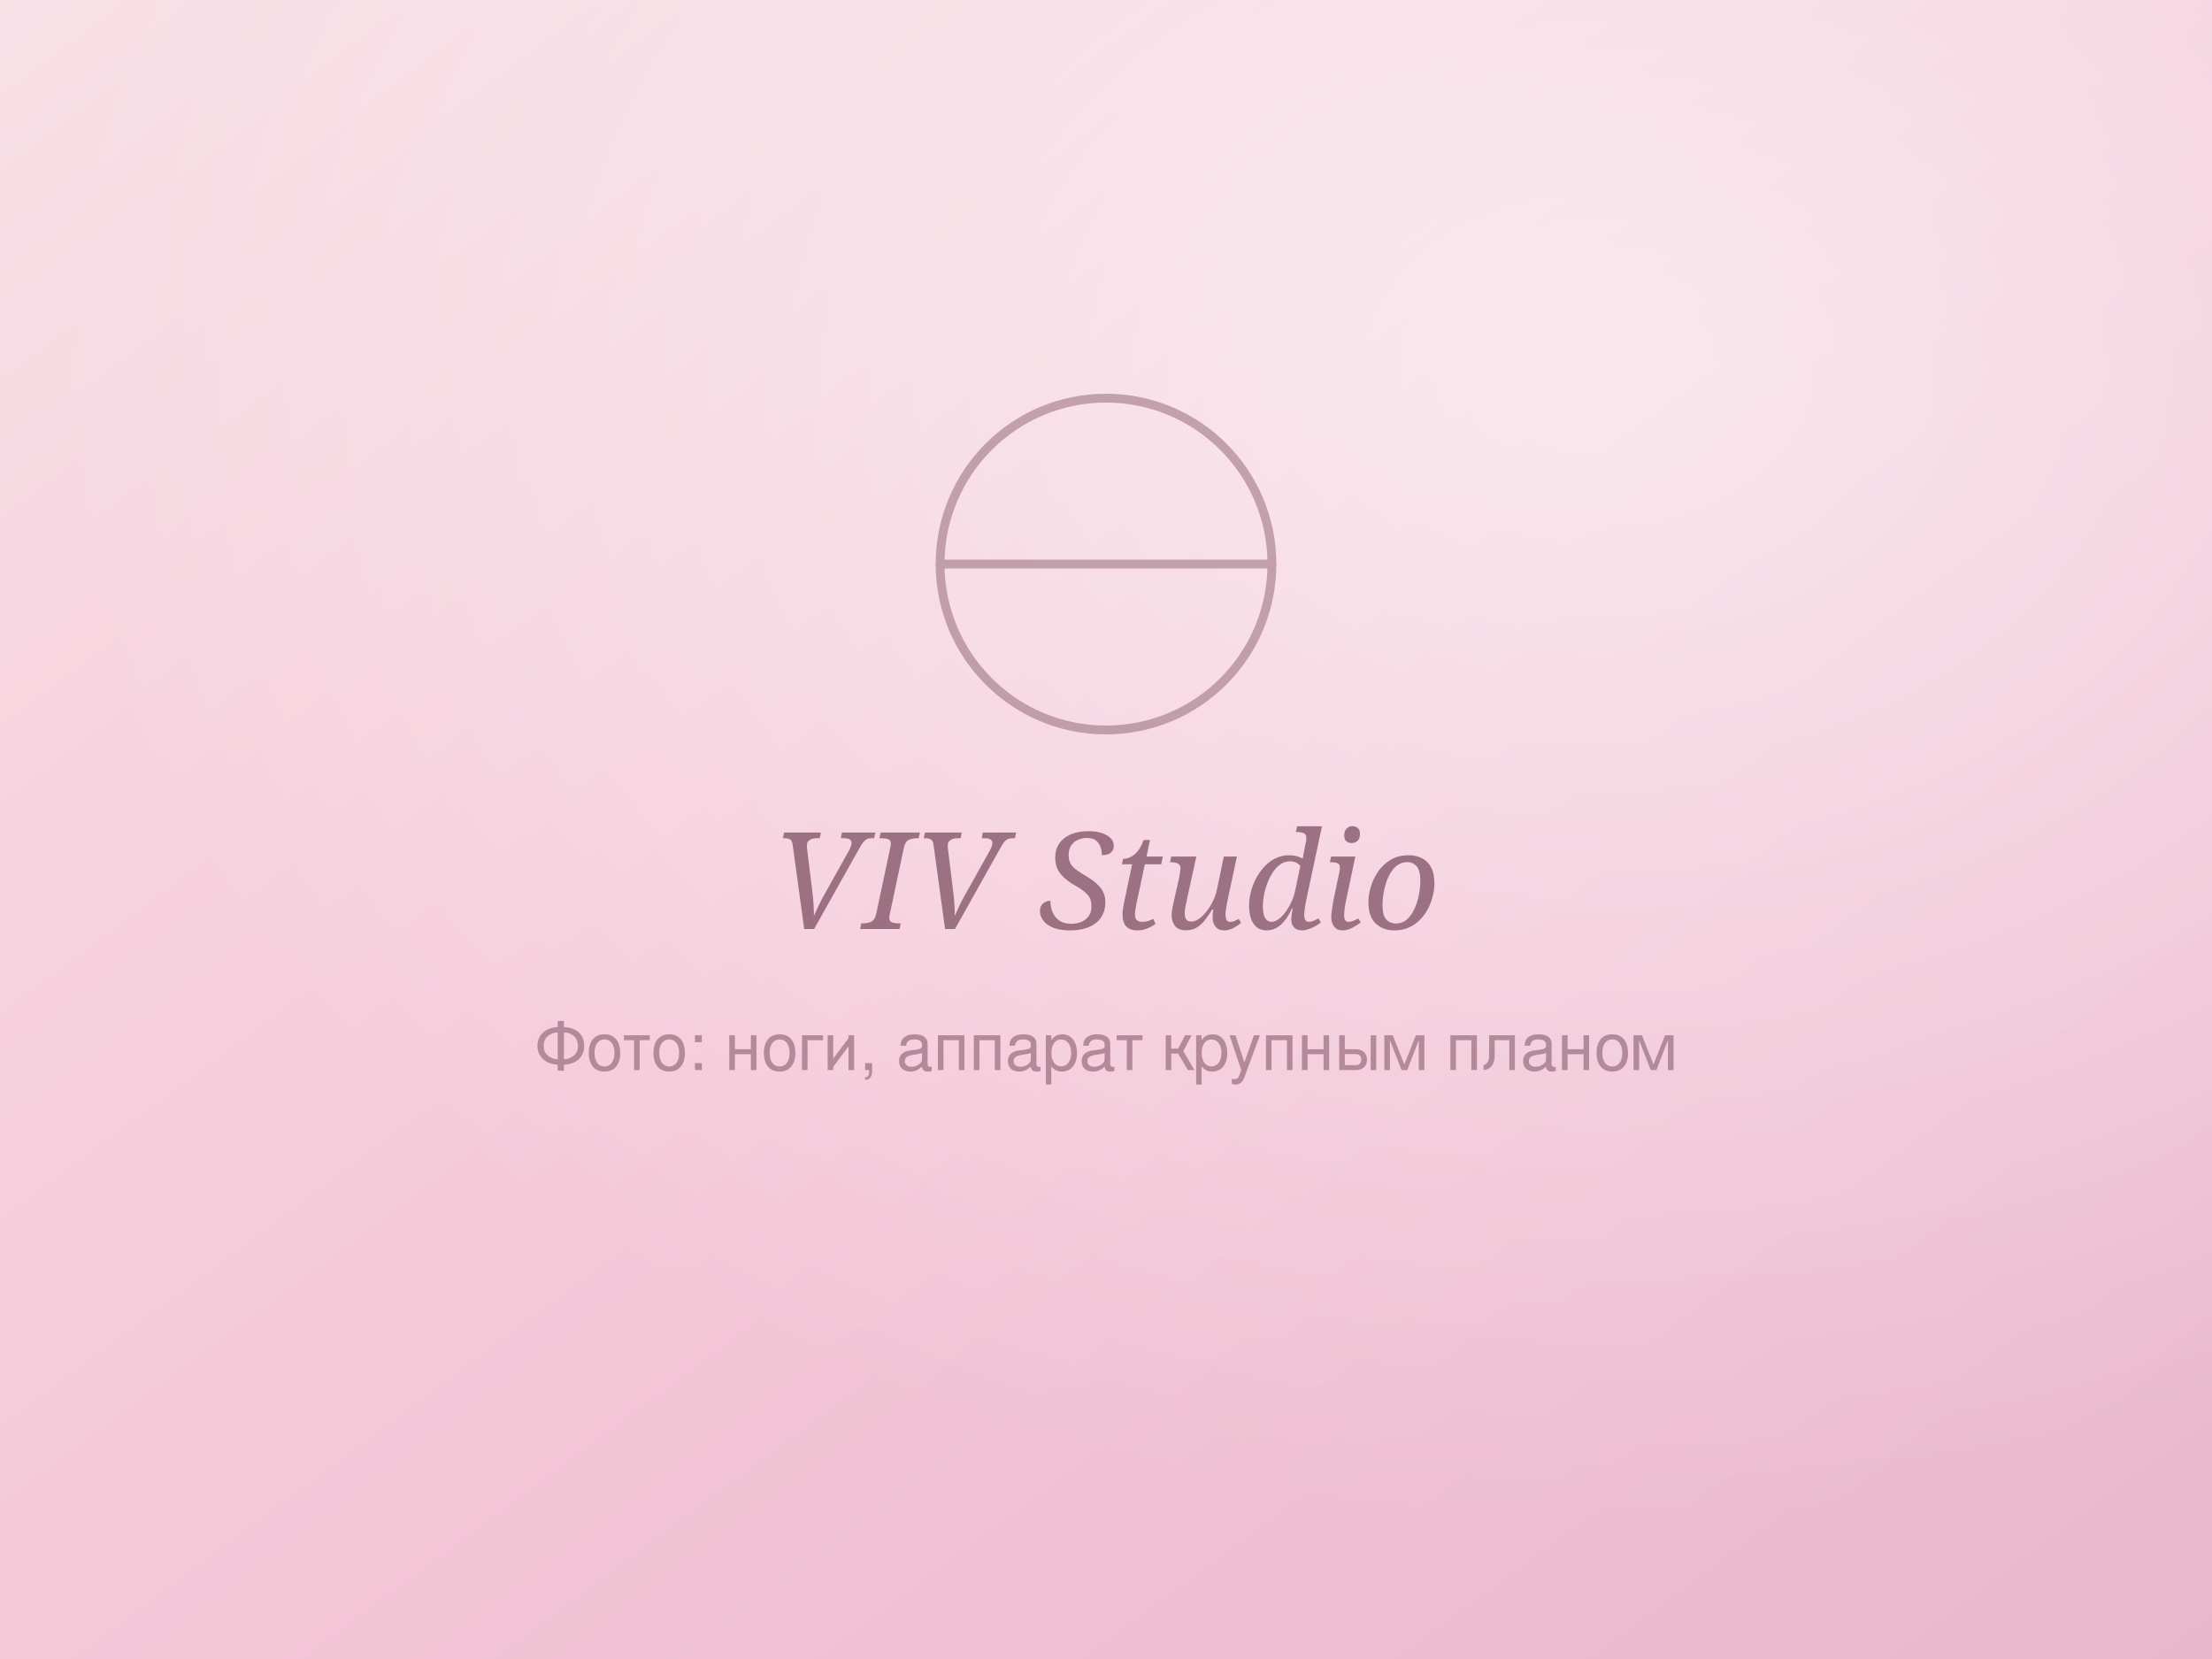
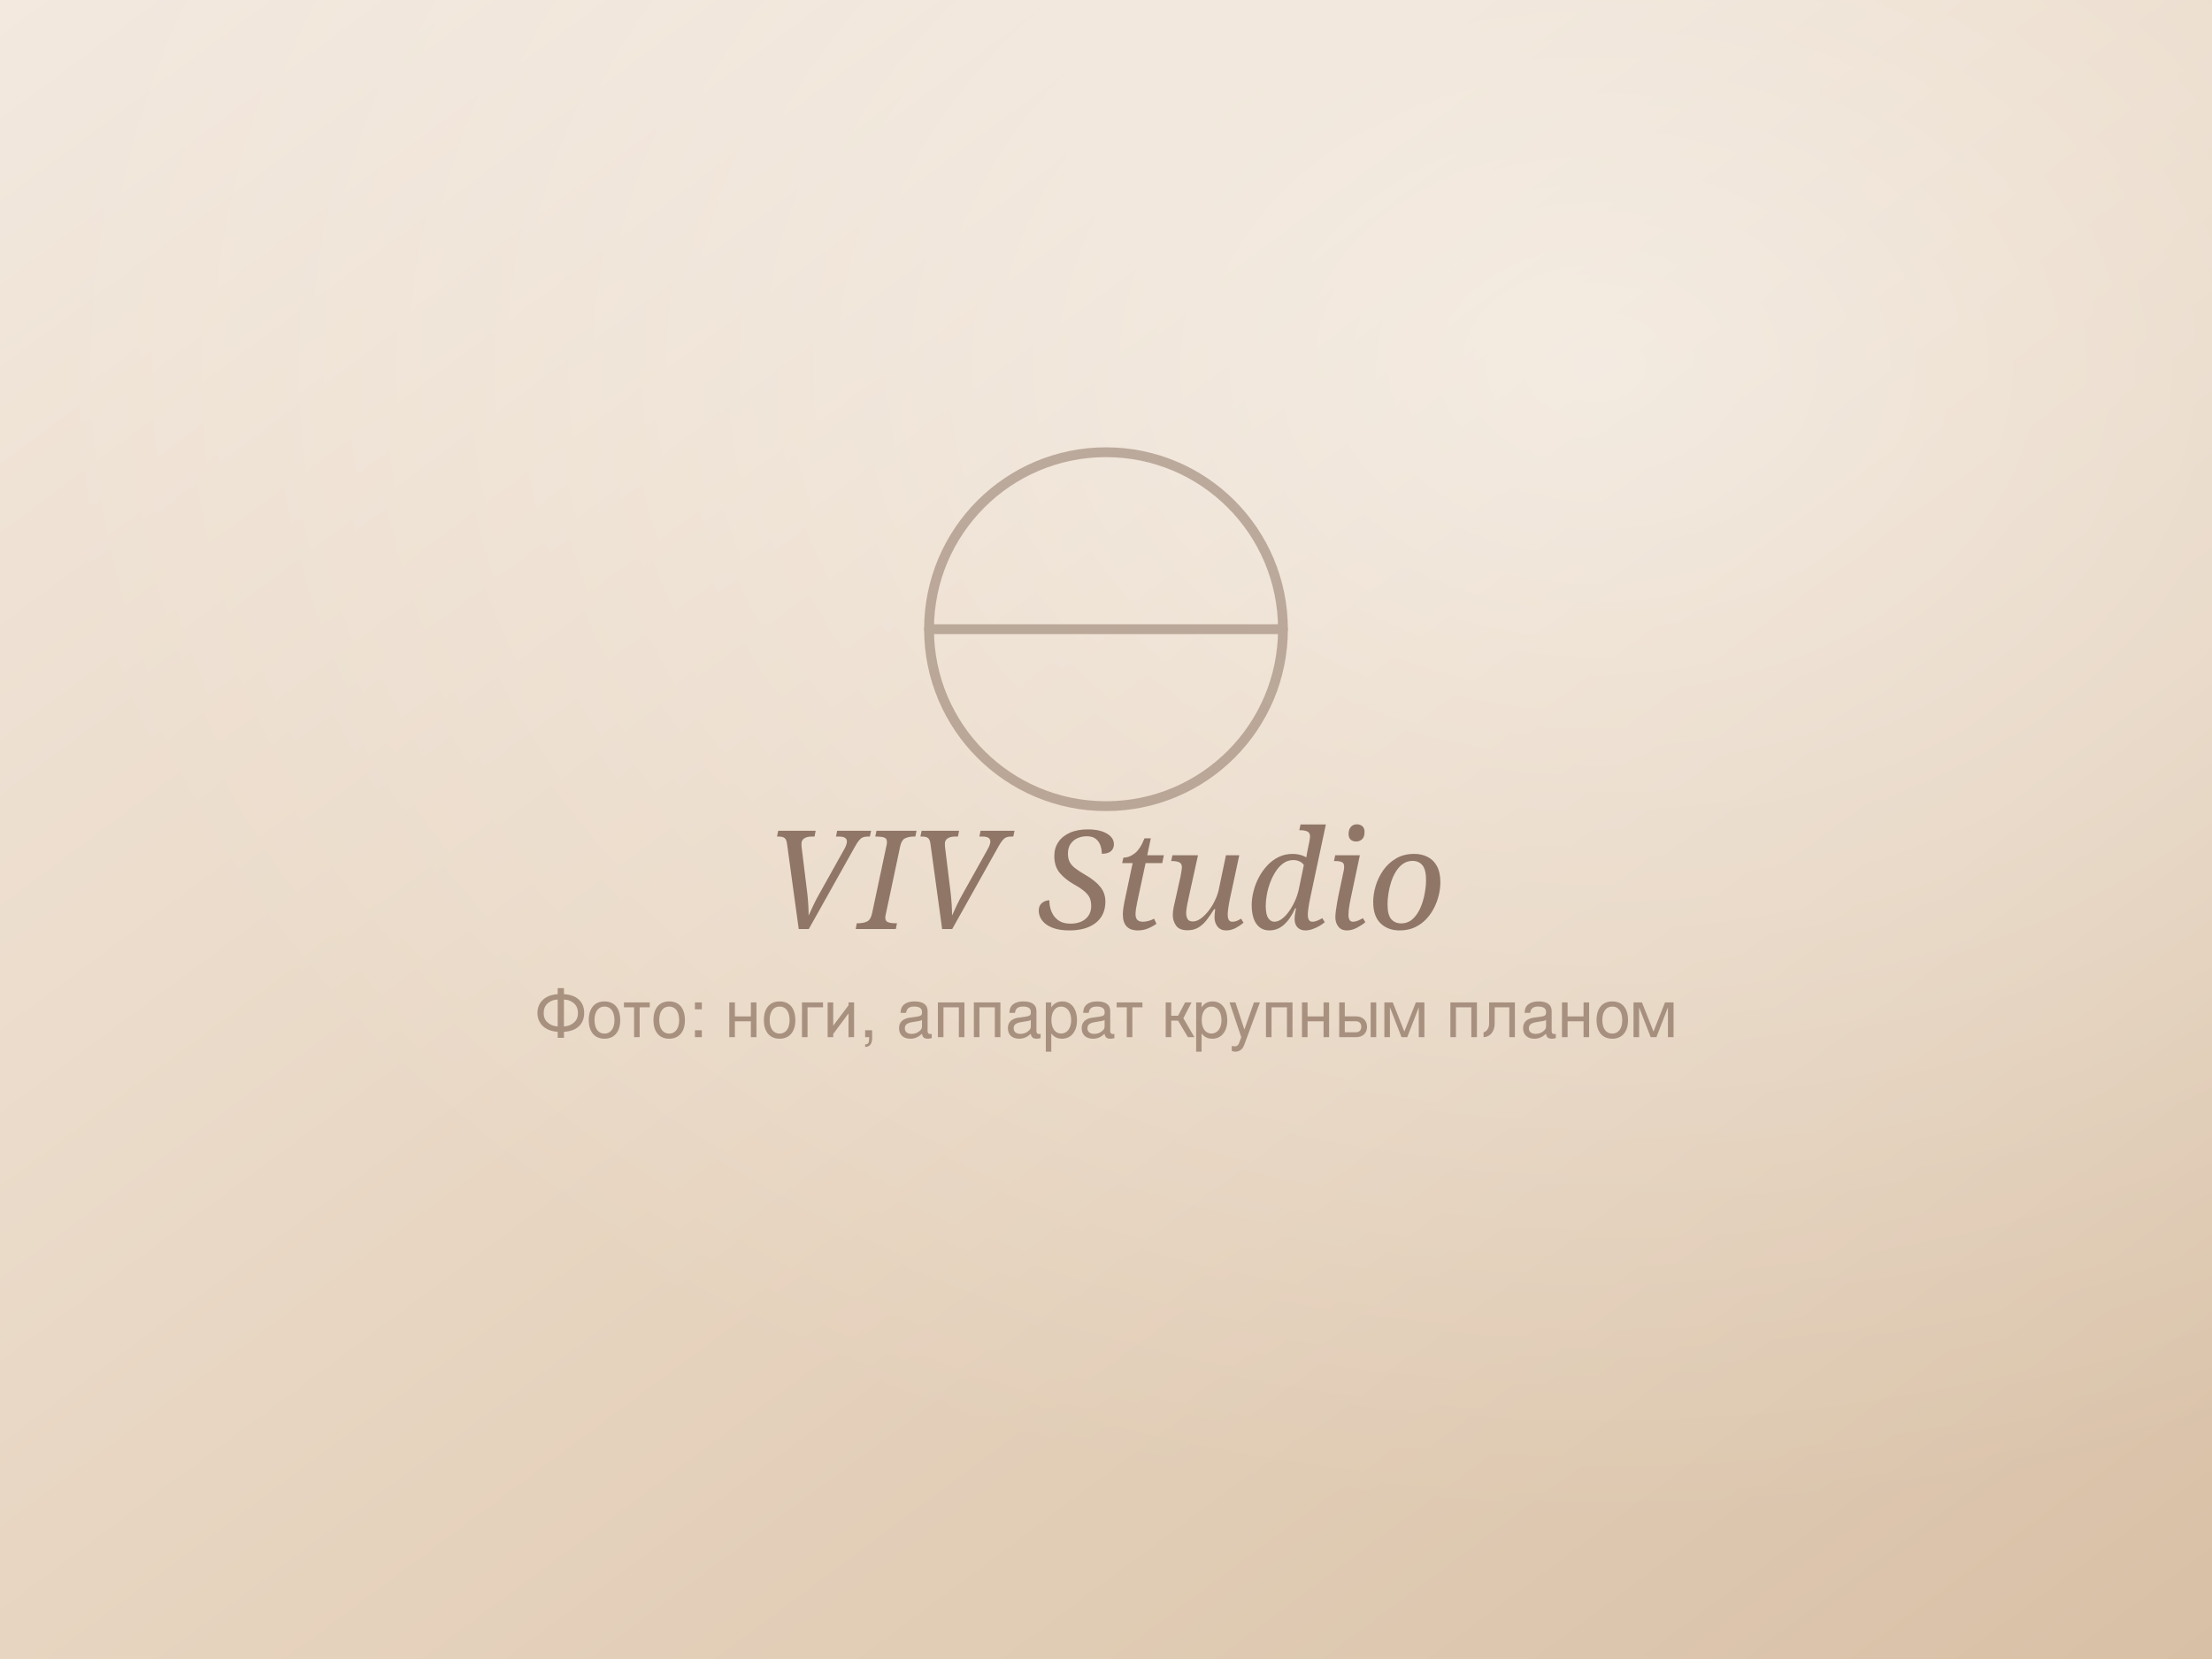
<svg xmlns="http://www.w3.org/2000/svg" viewBox="0 0 900 675" width="900" height="675" role="img">
  <defs>
    <linearGradient id="g" x1="0" y1="0" x2="1" y2="1">
-       <stop offset="0" stop-color="#F9E0E7" />
-       <stop offset=".55" stop-color="#F3C6D6" />
-       <stop offset="1" stop-color="#E8B7CC" />
+       <stop offset="0" stop-color="#F3E9DF" />
+       <stop offset=".55" stop-color="#E6D3BE" />
+       <stop offset="1" stop-color="#D8C0A6" />
    </linearGradient>
    <radialGradient id="s" cx=".72" cy=".22" r=".7">
-       <stop offset="0" stop-color="#FFFFFF" stop-opacity=".55" />
+       <stop offset="0" stop-color="#FFFFFF" stop-opacity=".5" />
      <stop offset="1" stop-color="#FFFFFF" stop-opacity="0" />
    </radialGradient>
  </defs>
  <rect width="900" height="675" fill="url(#g)" />
  <rect width="900" height="675" fill="url(#s)" />
-   <g opacity=".5" fill="none" stroke="#8C5F72" stroke-width="3.6">
-     <circle cx="450.0" cy="229.5" r="67.5" />
-     <path d="M382.5 229.5 l135.0 0" stroke-linecap="round" />
+   <g opacity=".45" fill="none" stroke="#7B5F4F" stroke-width="4.0">
+     <circle cx="450.0" cy="256" r="72" />
+     <path d="M378 256 l144 0" stroke-linecap="round" />
  </g>
-   <text x="50%" y="378" text-anchor="middle" font-family="Georgia,serif" font-style="italic" font-size="55" fill="#8C5F72" opacity=".85">VIV Studio</text>
-   <text x="50%" y="435.375" text-anchor="middle" font-family="Helvetica,Arial,sans-serif" font-size="27" fill="#8C5F72" opacity=".62">Фото: ноги, аппарат крупным планом</text>
+   <text x="50%" y="378" text-anchor="middle" font-family="Georgia,serif" font-style="italic" font-size="56" fill="#7B5F4F" opacity=".82">VIV Studio</text>
+   <text x="50%" y="422" text-anchor="middle" font-family="Helvetica,Arial,sans-serif" font-size="27" fill="#7B5F4F" opacity=".6">Фото: ноги, аппарат крупным планом</text>
</svg>
